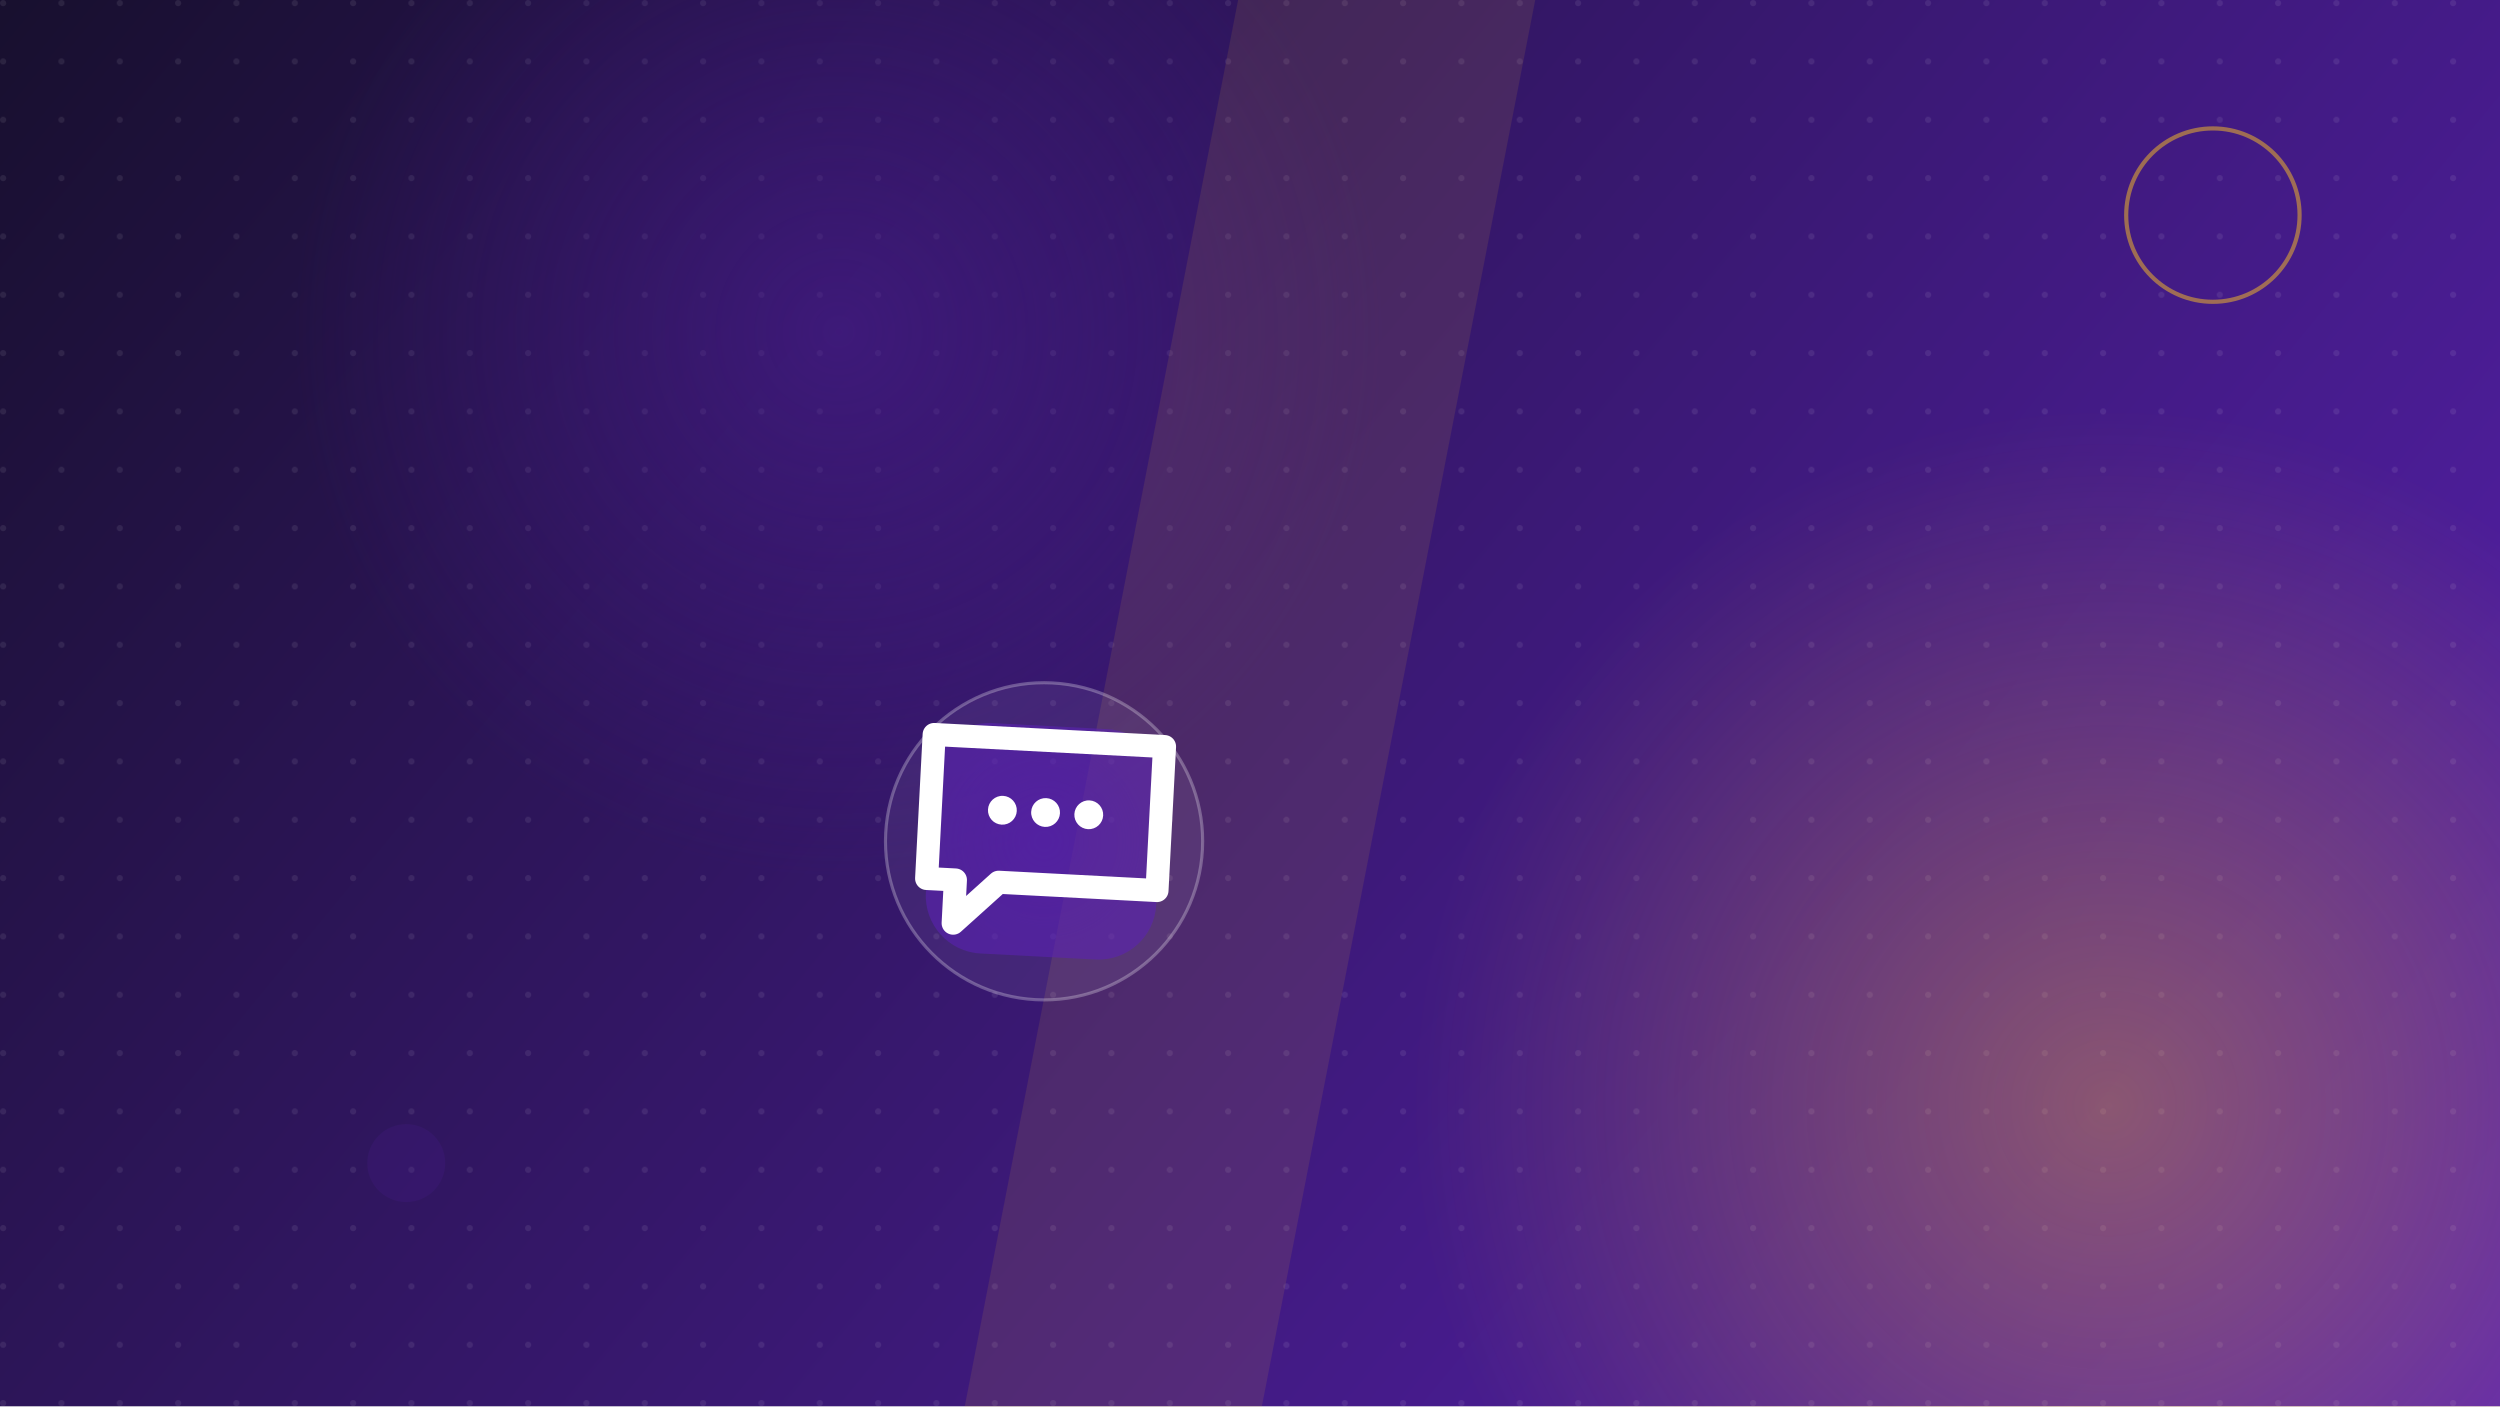
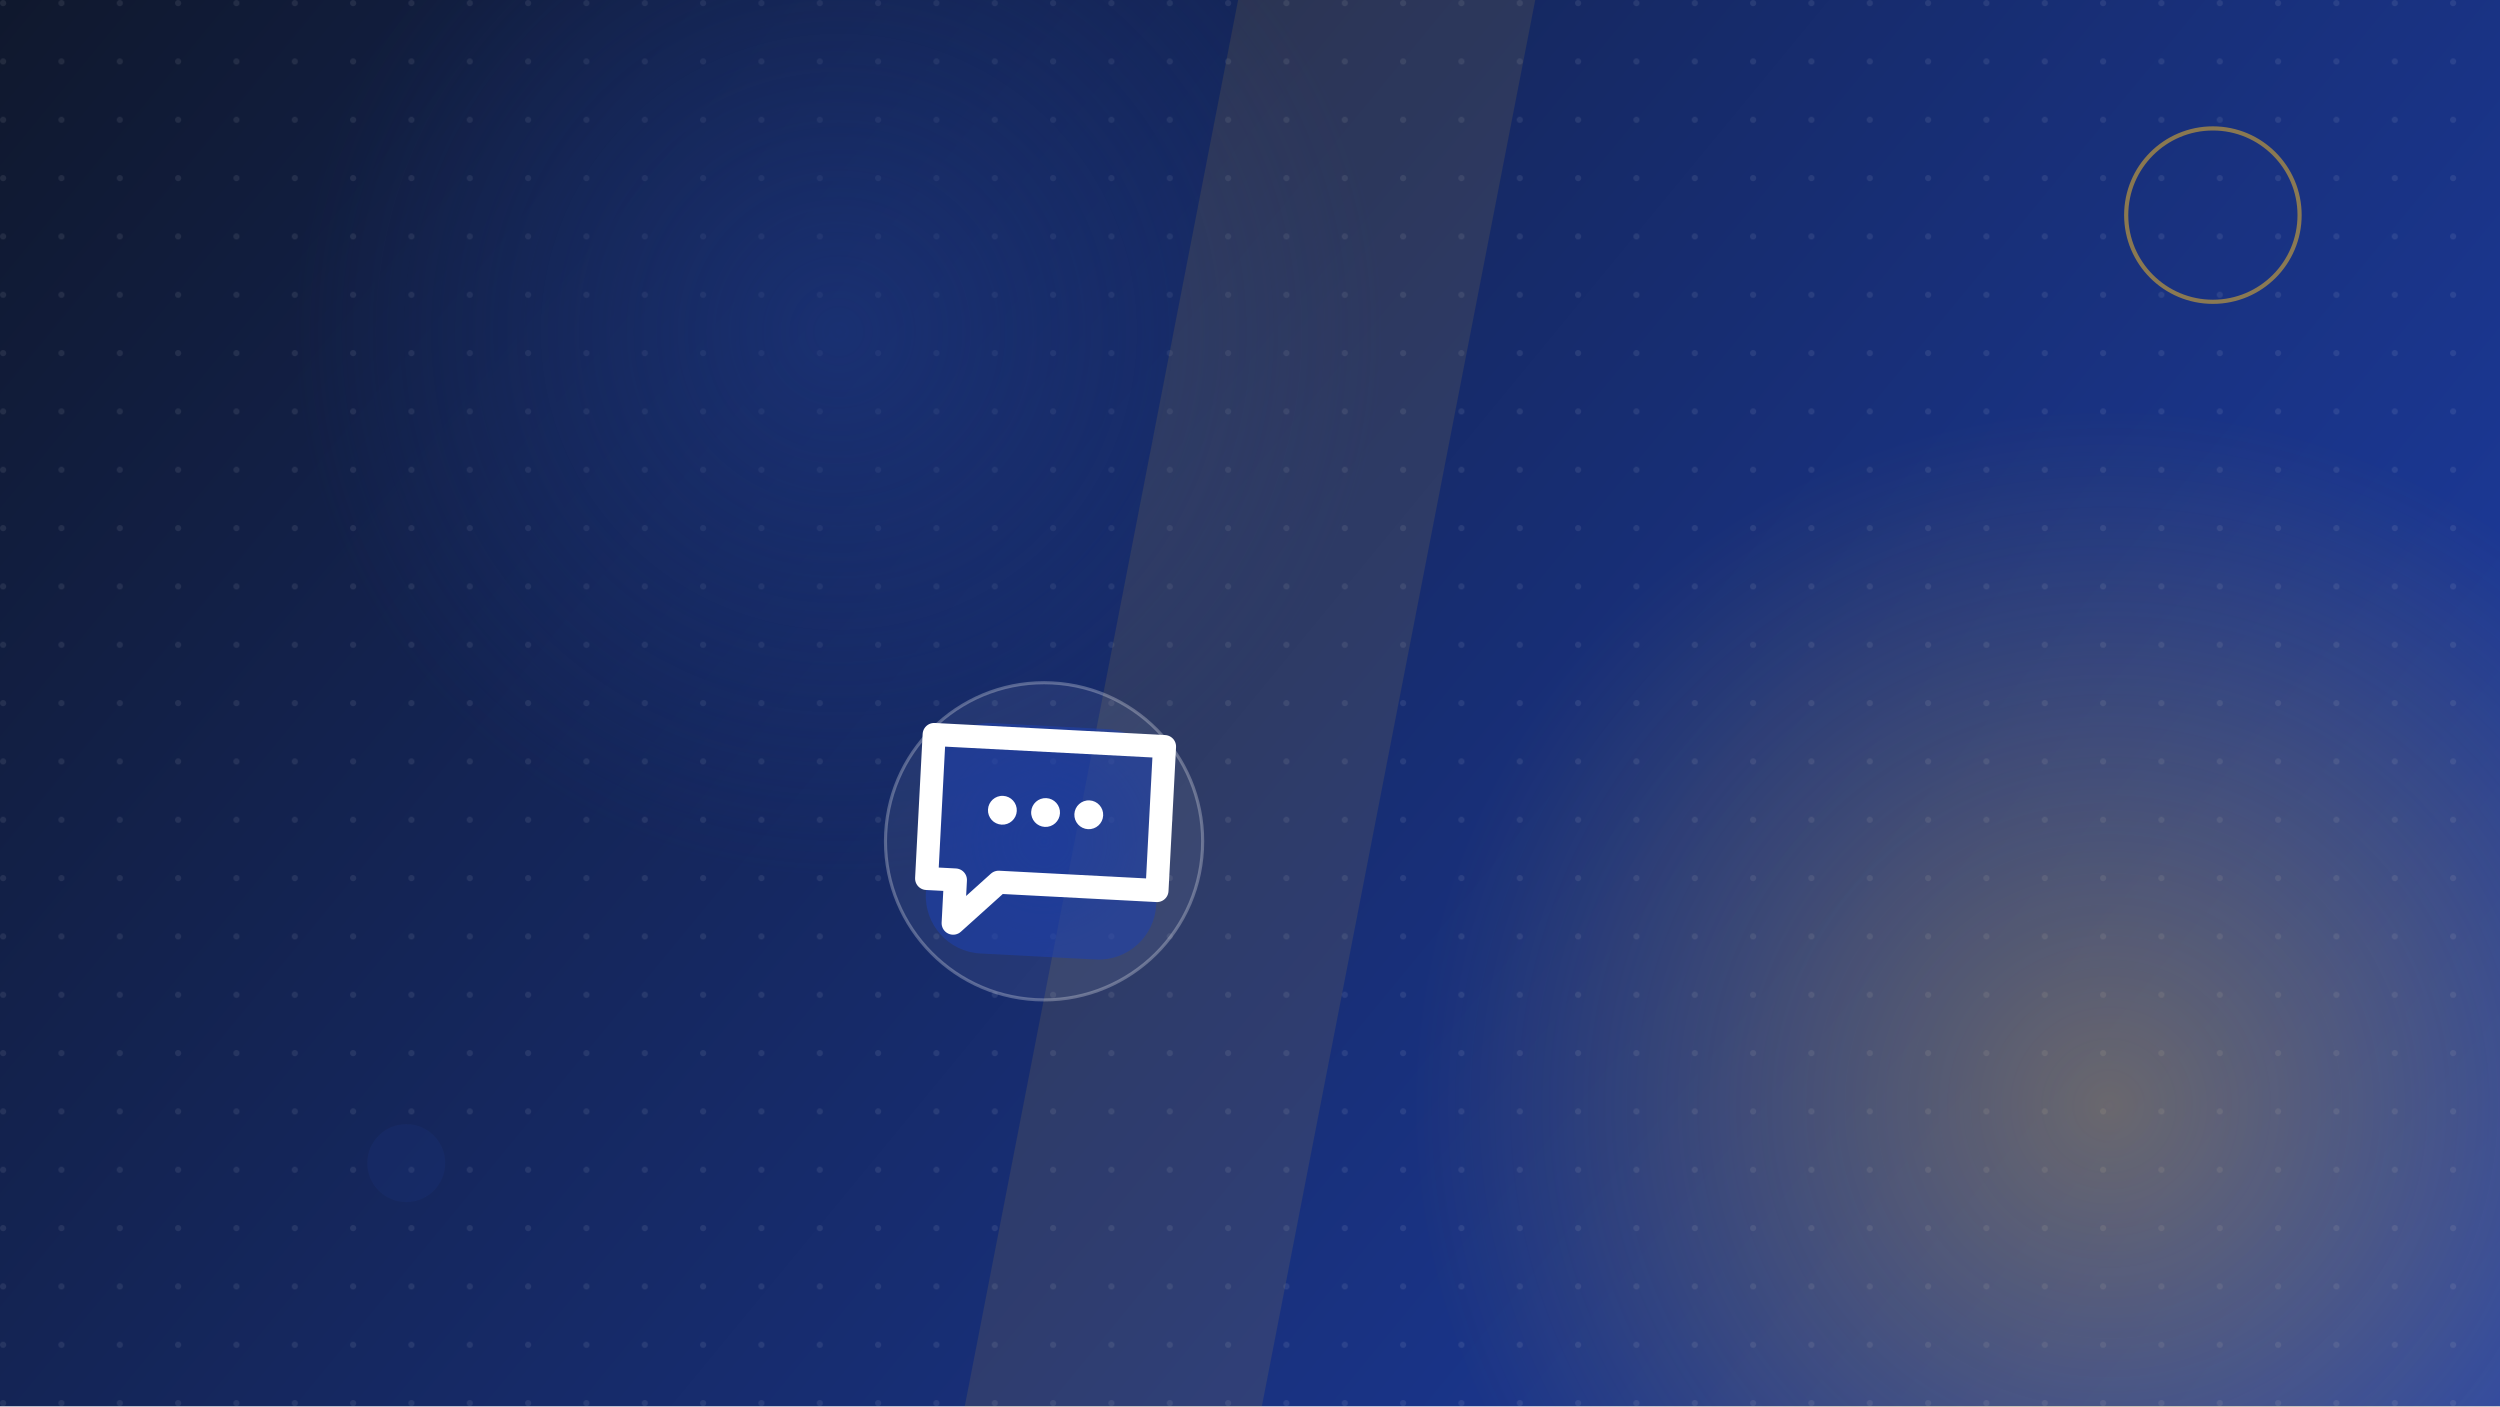
<svg xmlns="http://www.w3.org/2000/svg" viewBox="0 0 1200 675" width="1200" height="675">
  <defs>
    <linearGradient id="bg-aiwidgetspar" x1="0%" y1="0%" x2="100%" y2="100%" gradientTransform="rotate(340 0.5 0.5)">
-       <stop offset="0%" stop-color="#160f2b" />
-       <stop offset="100%" stop-color="#5b21b6" />
+       <stop offset="0%" stop-color="#0f172a" />
+       <stop offset="100%" stop-color="#1e40af" />
    </linearGradient>
    <radialGradient id="glow1-aiwidgetspar" cx="50%" cy="50%" r="50%">
-       <stop offset="0%" stop-color="#4c1d95" stop-opacity="0.55" />
-       <stop offset="100%" stop-color="#4c1d95" stop-opacity="0" />
+       <stop offset="0%" stop-color="#1e3a8a" stop-opacity="0.55" />
+       <stop offset="100%" stop-color="#1e3a8a" stop-opacity="0" />
    </radialGradient>
    <radialGradient id="glow2-aiwidgetspar" cx="50%" cy="50%" r="50%">
      <stop offset="0%" stop-color="#fbbf24" stop-opacity="0.35" />
      <stop offset="100%" stop-color="#fbbf24" stop-opacity="0" />
    </radialGradient>
    <pattern id="dots-aiwidgetspar" width="28" height="28" patternUnits="userSpaceOnUse">
      <circle cx="1.5" cy="1.5" r="1.5" fill="white" opacity="0.08" />
    </pattern>
  </defs>
  <rect width="1200" height="675" fill="url(#bg-aiwidgetspar)" />
  <rect width="1200" height="675" fill="url(#dots-aiwidgetspar)" />
  <circle cx="402.659" cy="159.108" r="262.951" fill="url(#glow1-aiwidgetspar)" />
  <circle cx="1013.15" cy="531.81" r="338.148" fill="url(#glow2-aiwidgetspar)" />
  <line x1="600" y1="-202.5" x2="600" y2="877.5" stroke="#fbbf24" stroke-width="140" opacity="0.10" transform="rotate(191 600 337.5)" />
  <circle cx="1062.188" cy="103.252" r="41.611" fill="none" stroke="#fbbf24" stroke-width="2" opacity="0.5" />
-   <circle cx="195" cy="558.289" r="18.712" fill="#4c1d95" opacity="0.18" />
+   <circle cx="195" cy="558.289" r="18.712" fill="#1e3a8a" opacity="0.18" />
  <g transform="translate(501.1516 403.8308) rotate(3)">
    <circle r="76.124" fill="white" opacity="0.06" />
    <circle r="76.124" fill="none" stroke="white" stroke-opacity="0.27" stroke-width="1.5" />
    <rect x="-55.363" y="-55.363" width="110.727" height="110.727" rx="27.682" fill="url(#glow1-aiwidgetspar)" opacity="0.9" />
-     <rect x="-55.363" y="-55.363" width="110.727" height="110.727" rx="27.682" fill="#5b21b6" opacity="0.55" />
+     <rect x="-55.363" y="-55.363" width="110.727" height="110.727" rx="27.682" fill="#1e40af" opacity="0.55" />
    <g transform="scale(6.920408) translate(-12 -12)">
      <path d="M4 5h16v10H9l-3 3v-3H4V5z" fill="none" stroke="white" stroke-width="1.6" stroke-linejoin="round" />
      <circle cx="9" cy="10" r="1" fill="white" />
      <circle cx="12" cy="10" r="1" fill="white" />
      <circle cx="15" cy="10" r="1" fill="white" />
    </g>
  </g>
</svg>
